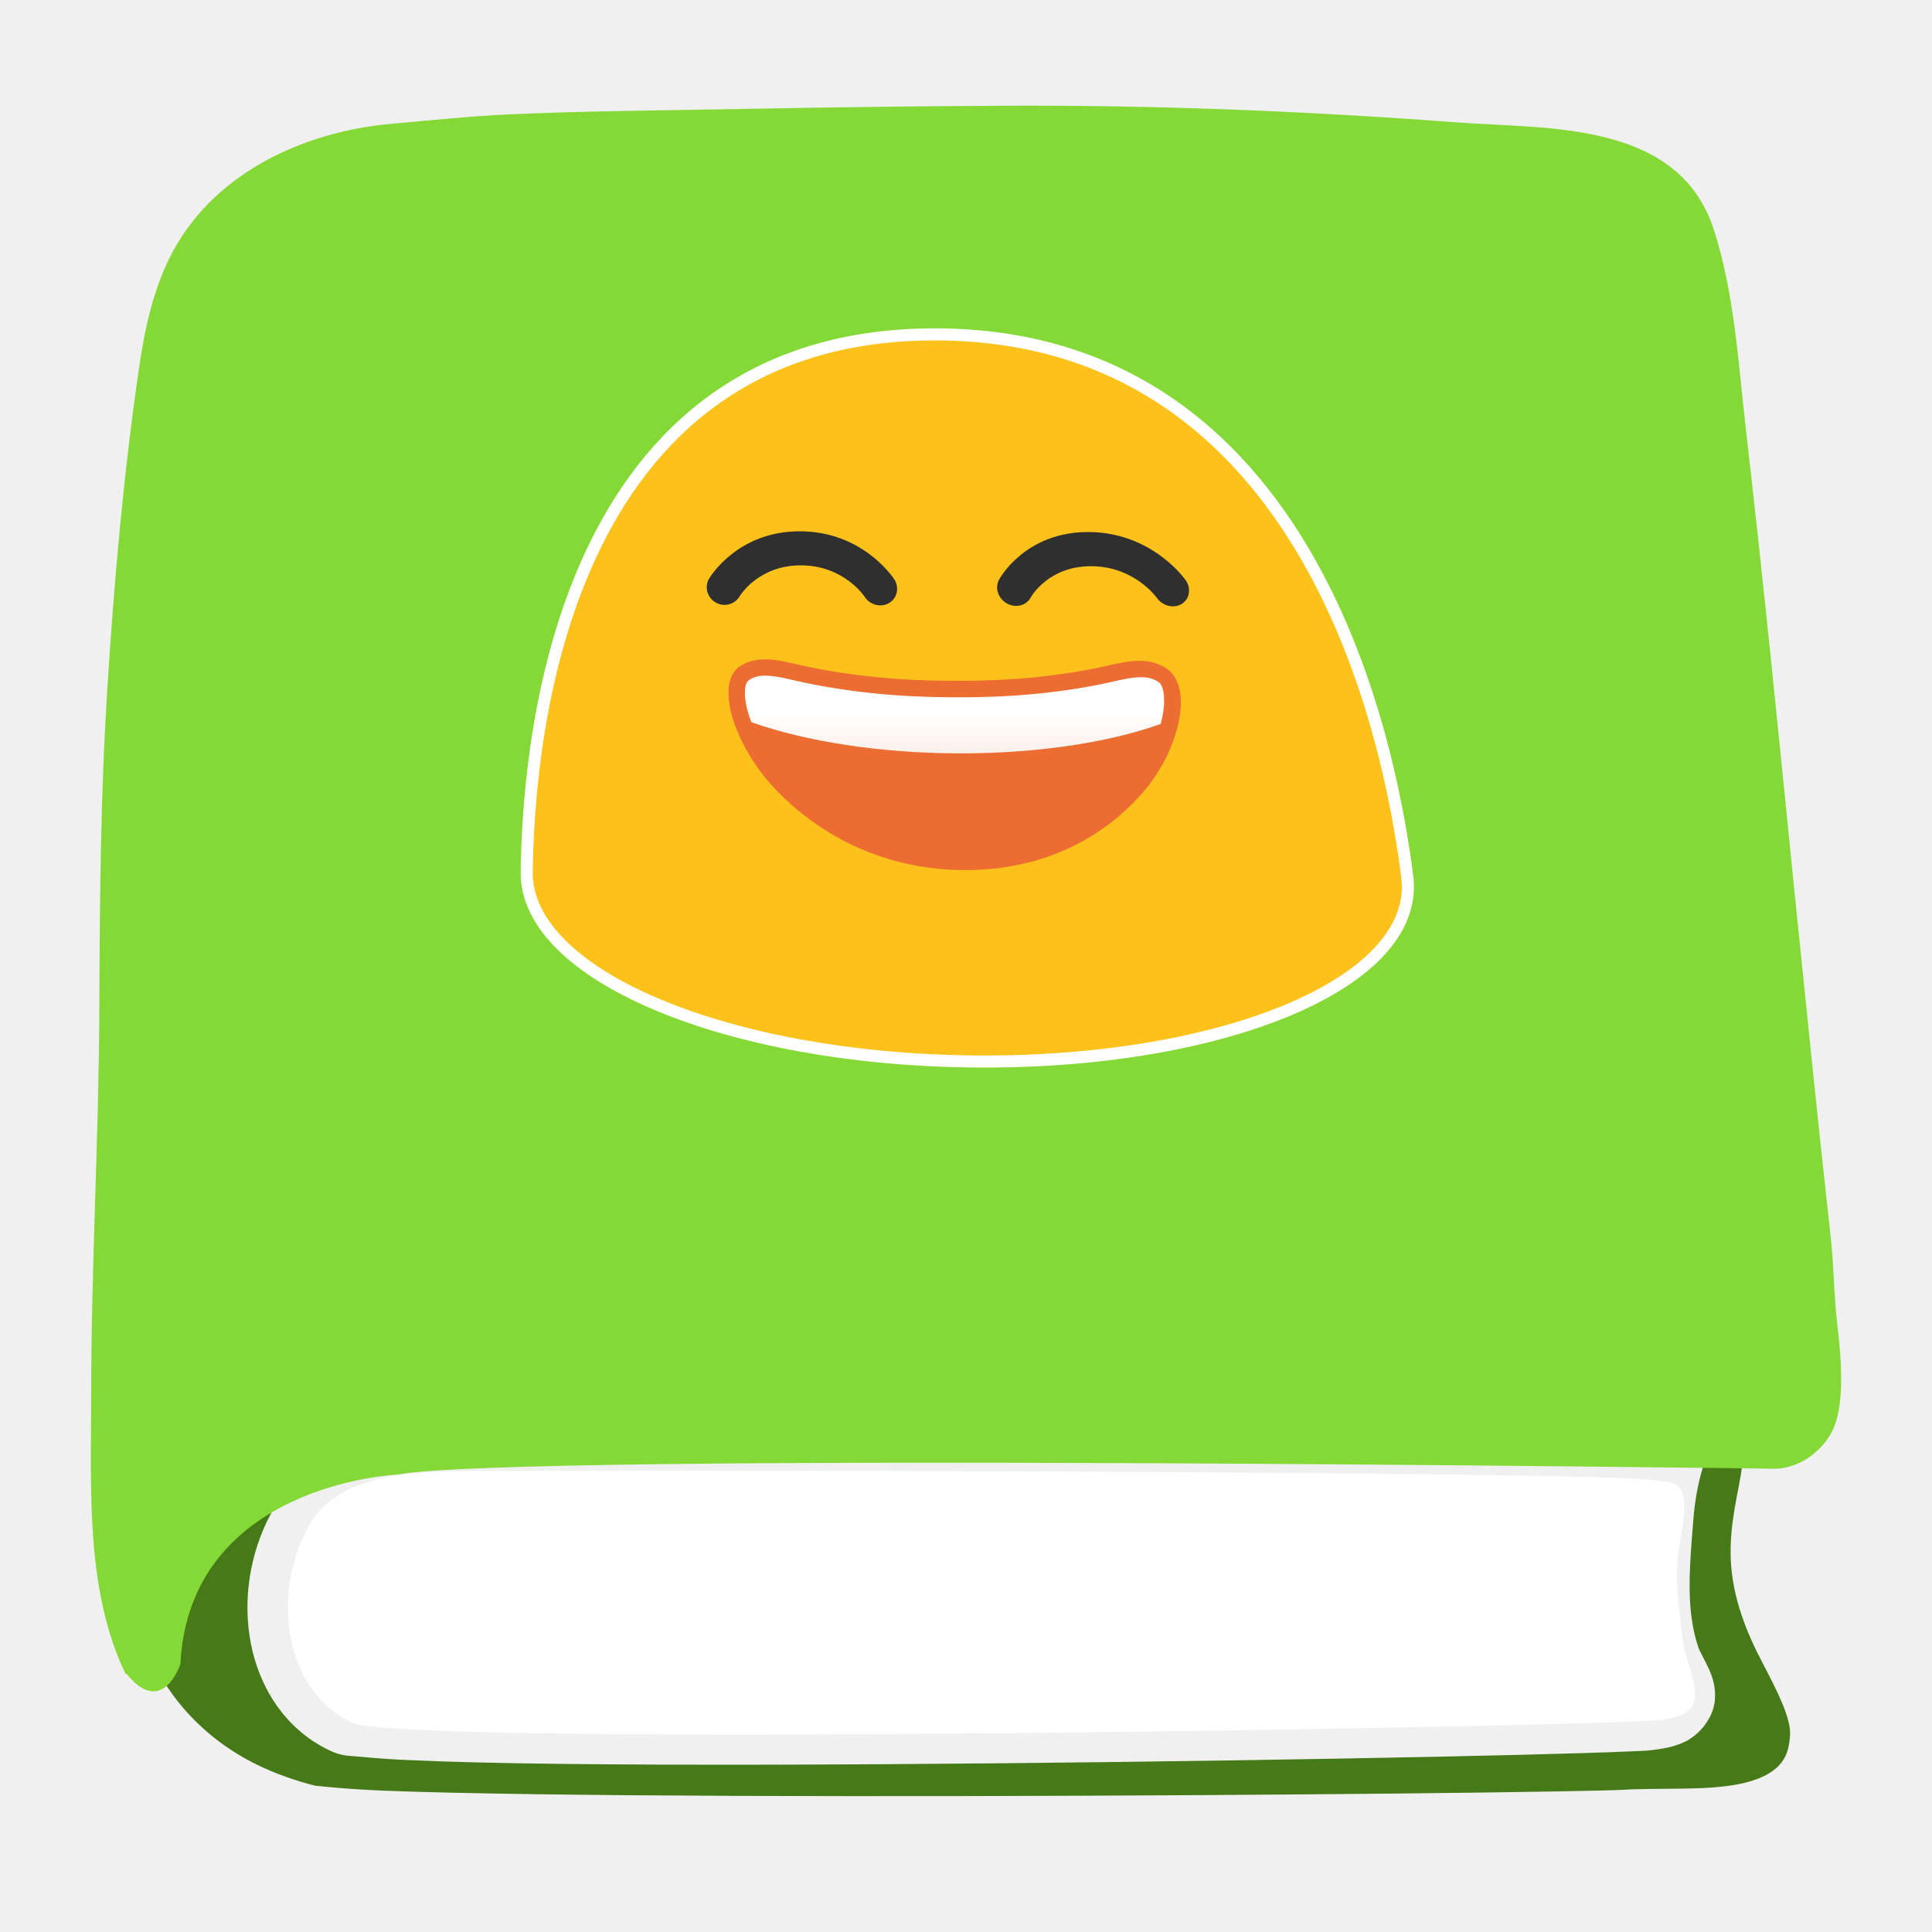
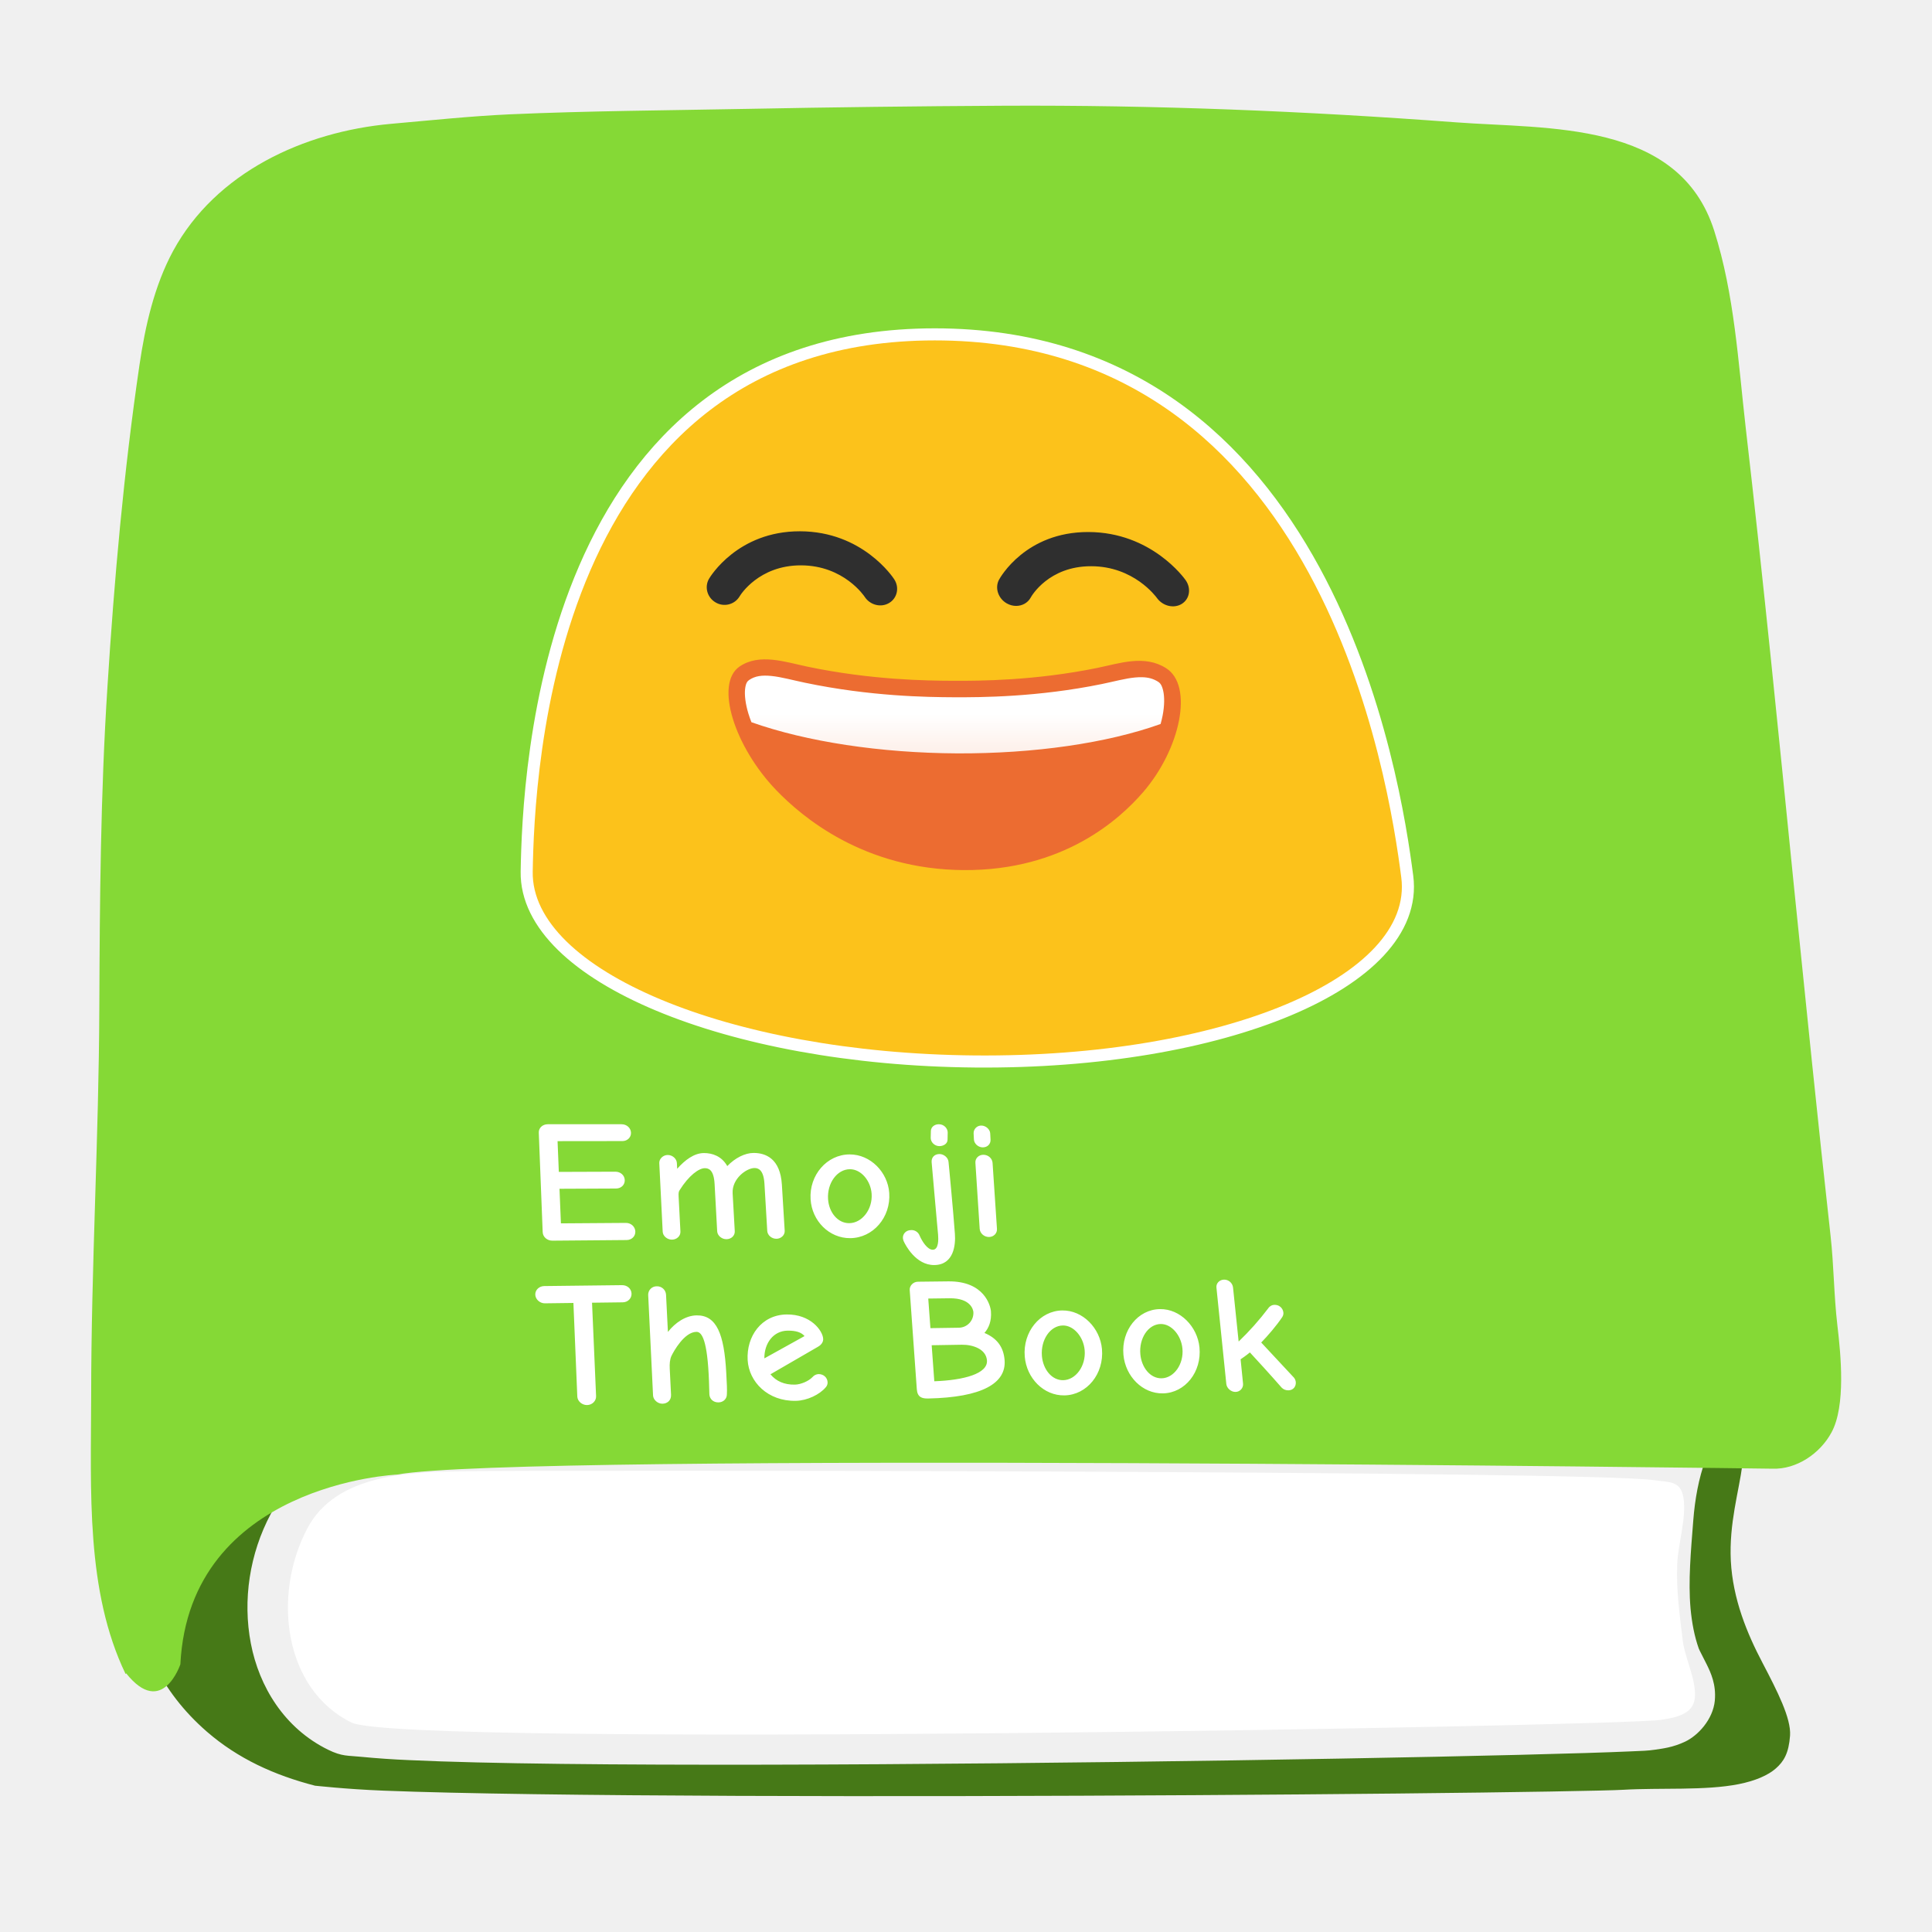
- <svg xmlns="http://www.w3.org/2000/svg" xmlns:xlink="http://www.w3.org/1999/xlink" width="128" height="128" version="1.1" id="svg34" viewBox="0 0 128 128">
-   <defs id="defs8">
+ <svg xmlns="http://www.w3.org/2000/svg" xmlns:xlink="http://www.w3.org/1999/xlink" width="128" height="128">
+   <defs>
    <linearGradient gradientTransform="translate(2.222 -8.517)" xlink:href="#a" id="b" x1="95.743" y1="70.878" x2="95.743" y2="82.469" gradientUnits="userSpaceOnUse" />
    <linearGradient id="a">
-       <stop offset="0" stop-color="#fff" id="stop3" />
-       <stop offset="1" stop-color="#fff" stop-opacity=".787" id="stop5" />
+       <stop offset="0" stop-color="#fff" />
+       <stop offset="1" stop-color="#fff" stop-opacity=".787" />
    </linearGradient>
  </defs>
-   <path d="M110.03 113.945c-2.81.43-83.36 1.85-86.74.18-4.51-2.22-5.26-8.47-2.92-12.88 1.92-3.62 6.84-3.71 10.25-3.77 5.16-.09 74.56-.05 78.96.59.98.15 1.76.01 1.95 1.15.22 1.36-.36 3.04-.41 4.43-.07 1.68.16 3.34.36 5 .14 1.19.91 2.64.81 3.82-.09 1.13-1.32 1.34-2.26 1.48z" fill="#fff" id="path10" />
-   <path style="line-height:normal;font-variant-ligatures:normal;font-variant-position:normal;font-variant-caps:normal;font-variant-numeric:normal;font-variant-alternates:normal;font-variant-east-asian:normal;font-feature-settings:normal;text-indent:0;text-align:start;text-decoration-line:none;text-decoration-style:solid;text-decoration-color:#000;text-transform:none;text-orientation:mixed;shape-padding:0;isolation:auto;mix-blend-mode:normal" d="M66.5 9.014c-5.69.03-11.391.1-17.082.21-5.218.101-10.411.13-15.57.358-2.528.116-5.14.393-7.772.625-5.281.476-10.429 2.938-12.847 7.379l-.002.002v.002c-1.07 1.977-1.644 4.421-2.008 6.896-1.029 6.984-1.656 14.039-2.104 21.125v.002c-.455 7.013-.505 14.073-.535 21.168v.002c-.03 8.654-.539 17.221-.539 25.711v.002c-.005 4.287-.155 8.587.504 12.408.659 3.82 2.035 7.101 5.146 9.81l.002.003c2.08 1.806 4.492 2.897 7.186 3.592h.004c-.036-.01 1.955.224 4.515.326 2.561.101 5.99.178 9.989.234 7.997.113 18.277.144 28.562.125 10.285-.019 20.577-.086 28.61-.168 8.033-.081 13.984-.188 14.982-.248 2.446-.145 5.445.068 7.658-.375 1.107-.221 1.947-.589 2.463-1.047.515-.457.848-.987.934-2.17.077-1.144-.846-2.945-1.815-4.799-1.038-1.97-1.976-4.24-2.11-6.779v-.006c-.121-2.48.535-4.583.766-6.357l.237-1.807 1.82.069c.678.025 1.683-.604 2.086-1.352l.004-.006.002-.006c.17-.308.388-1.362.394-2.523.006-1.161-.123-2.426-.236-3.38-.248-2.109-.248-4.111-.451-5.933v-.002c-.852-7.643-1.623-15.28-2.402-22.908v-.002c-1.03-10.222-2.04-20.423-3.217-30.601v-.002c-.51-4.45-.773-8.805-2.01-12.692-.943-2.961-2.872-4.101-5.727-4.83-2.854-.728-6.436-.72-9.626-.96-9.965-.747-19.82-1.146-29.811-1.096zm-23.44.912c4.452 0 8.814.166 12.868.1h.002c10.64-.163 21.13.872 31.504 1.15h.002c3.473.095 6.71.662 9.82.709h.004c3.287.041 7.563.27 10.472 3.537l.002.002c1.502 1.682 2.214 3.73 2.555 5.676h.002c.28 1.599.832 3.33 1.049 5.404v.004c1.076 10.129 1.676 20.258 2.394 30.34v.004c.33 4.462.678 8.904 1.116 13.326l.002.002v.004c.523 5.445.95 11.318.492 16.943v.006l-.002.008c-.041.462-.13.983-.346 1.523-.536 1.349-1.798 2.028-2.853 2.309-1.058.281-2.114.308-3.153.275-2.077-.065-4.294-.416-4.732-.424h-.002l-13.961-.24c-5.738-.1-11.478-.189-17.23-.29-5.87-.09-11.74-.19-17.596-.28-5.028-.08-10.038-.149-15.051-.229-3.196-.05-6.39-.091-9.576-.12h-.03c-.387-.01-.802-.01-1.232-.01-6.685 0-9.77 3.2-10.096 3.548-.03.142-.025.181-.14.568-.18.605-.503 1.765-1.92 2.247-.61.207-1.45.162-2.033-.141a2.768 2.768 0 0 1-1.108-1.053c-.415-.67-.515-1.204-.592-1.484l-.004-.01-.001-.01c-.463-1.772-.324-3.437-.305-4.74.03-2.584.201-5.077.24-7.517v-.002c.14-8.054.421-16.086.711-24.108v-.002c.3-8.096.64-16.183 1.02-24.27.14-2.999.28-5.995.45-8.997.102-1.834.058-3.762.66-5.713.604-1.952 2.122-3.854 4.589-4.834 5.535-2.202 11.551-2.936 17.535-3.14 1.496-.052 2.99-.071 4.475-.071zm64.598 82.18c.766.011 1.365.045 1.875.119h.004c.123.017.55.014 1.174.158.626.145 1.62.63 2.115 1.564l.008.012.006.014c.447.87.418 1.998.152 2.738v.002l-.002.004c-.45 1.24-.696 2.602-.806 4.013-.162 2.072-.34 4.015-.182 5.829v.002c.09.956.255 1.836.545 2.658.04.112.257.506.525 1.05.27.546.635 1.327.54 2.385v.016c-.125 1.264-1.126 2.313-1.948 2.709-.822.395-1.53.47-2.02.543-.485.074-.847.077-1.603.111-.761.035-1.777.071-3.021.11-2.489.077-5.883.162-9.887.246-8.008.167-18.452.333-28.916.433-10.465.1-20.948.135-29.045.04-4.049-.048-7.499-.128-10.074-.25a58.69 58.69 0 0 1-3.196-.221c-.841-.088-1.234-.007-2.177-.473-2.882-1.42-4.556-4.166-5.106-7.037-.55-2.871-.084-5.946 1.317-8.574v-.002c1.243-2.353 3.392-3.818 5.58-4.7 2.189-.882 4.472-1.225 6.398-1.26h.002c2.39-.041 21.268-.74 39.904-1.343 9.318-.302 18.613-.582 25.864-.746 3.625-.082 6.738-.134 9.097-.147 1.179-.006 2.111-.015 2.877-.004z" color="#000" font-weight="400" font-family="sans-serif" white-space="normal" overflow="visible" fill="#467917" stroke-width="4" id="path12" />
-   <path d="M8.36 110.865c2.39 2.99 3.59-.6 3.59-.6.6-11.97 14.36-12.57 14.36-12.57 8.08-1.5 91.11-.39 91.11-.39 1.61.06 3.17-1.01 3.92-2.4.96-1.76.62-5.16.39-7.11-.23-1.95-.23-3.95-.45-5.92-.85-7.63-1.62-15.26-2.4-22.89-1.03-10.22-2.04-20.43-3.22-30.63-.5-4.37-.75-8.86-2.09-13.07-2.33-7.32-11-6.72-17.11-7.18-10.01-.75-19.92-1.15-29.97-1.1-5.7.03-11.41.1-17.11.21-5.2.1-10.41.13-15.62.36-2.61.12-5.25.4-7.86.63-5.78.52-11.6 3.22-14.43 8.42-1.25 2.31-1.85 4.98-2.23 7.56-1.04 7.07-1.67 14.18-2.12 21.3-.46 7.09-.51 14.19-.54 21.29-.03 8.58-.54 17.15-.54 25.72-.01 6.27-.37 12.9 2.28 18.41z" fill="#85d936" id="path14" />
-   <path d="M61.93 22.553c-25.447 0-26.53 28.91-26.635 35.198-.11 6.49 12.956 12.03 29.287 12.175 16.427.146 29.107-5.222 28.256-11.795-.824-6.36-5.222-35.578-30.908-35.578z" fill="none" stroke="#fff" stroke-width="1.6" id="path16" />
-   <g stroke-width="2.261" id="g28">
-     <path d="M76.272 45.165c.44.007.795.095 1.135.303.141.085.262.22.352.605.091.386.093.973-.045 1.641-.159.77-.5 1.64-.983 2.49-3.012.487-12.242 1.576-26.598-.217-.545-.825-.961-1.664-1.196-2.408-.21-.666-.274-1.25-.226-1.634.047-.383.151-.515.28-.599.417-.27.888-.332 1.558-.268.67.065 1.475.28 2.323.45v-.001c4.53.908 8.482.959 10.35.967 1.869.009 5.827-.007 10.286-.879v.001c.837-.163 1.624-.372 2.294-.431a4.6 4.6 0 0 1 .47-.02" fill="#fff" stroke-width="2.939" id="path18" />
-     <path d="M61.93 22.553c25.687 0 30.085 29.219 30.908 35.578.852 6.573-11.829 11.94-28.255 11.795-16.331-.145-29.398-5.685-29.289-12.175.106-6.287 1.19-35.198 26.636-35.198" fill="#fcc21b" id="path20" />
-     <path d="M76.644 39.61c.387.544 1.123.725 1.65.4.526-.325.639-1.023.262-1.567-.09-.131-2.277-3.185-6.446-3.195-4.167-.01-5.85 3.028-5.922 3.158-.292.541-.057 1.25.52 1.574.197.11.403.162.61.163.396.001.775-.196.97-.555.049-.093 1.19-2.082 4.007-2.074 2.82.004 4.28 2.007 4.349 2.096M47.411 39.913a1.163 1.163 0 0 0 1.589-.4c.045-.083 1.27-2.064 4.072-2.057 2.85.008 4.201 2.063 4.215 2.084.353.546 1.075.734 1.619.41.54-.319.695-1.026.34-1.569-.083-.13-2.099-3.172-6.242-3.182-4.133-.01-5.954 3.017-6.03 3.146-.316.544-.119 1.246.437 1.568" fill="#2f2f2f" id="path22" />
-     <path d="M49.004 44.155c1.319-.895 3.016-.295 4.515.018 4.194.875 7.863.925 9.625.932 1.763.008 5.439-.012 9.56-.855 1.476-.301 3.122-.891 4.554.019 1.829 1.16.956 5.35-1.53 8.221-1.519 1.755-5.246 5.2-11.883 5.156-6.622-.044-10.71-3.525-12.413-5.291-2.78-2.886-4.103-7.06-2.428-8.2" fill="#ec6c31" stroke-width="11.303" id="path24" />
-     <path d="M94.97 56.782c.948.014 1.715.213 2.449.68h.002c.303.194.563.496.76 1.365.199.87.205 2.196-.088 3.704-.079.408-.183.829-.303 1.258-8.009 2.872-18.953 4.454-30.469 4.402-11.48-.06-22.54-1.739-30.81-4.667-.171-.436-.325-.864-.45-1.278-.458-1.504-.599-2.824-.5-3.69.1-.863.324-1.163.599-1.351.9-.613 1.915-.751 3.36-.606 1.447.145 3.181.628 5.01 1.01 9.774 2.048 18.293 2.16 22.32 2.177 4.03.018 12.561-.019 22.167-1.987 1.802-.37 3.497-.84 4.941-.974a9.472 9.472 0 0 1 1.013-.043" fill="url(#b)" stroke-width="1.763" stroke-linejoin="round" transform="matrix(.44237 0 0 .44237 33.633 19.748)" id="path26" />
+   <path d="M110.03 113.945c-2.81.43-83.36 1.85-86.74.18-4.51-2.22-5.26-8.47-2.92-12.88 1.92-3.62 6.84-3.71 10.25-3.77 5.16-.09 74.56-.05 78.96.59.98.15 1.76.01 1.95 1.15.22 1.36-.36 3.04-.41 4.43-.07 1.68.16 3.34.36 5 .14 1.19.91 2.64.81 3.82-.09 1.13-1.32 1.34-2.26 1.48z" fill="#fff" />
+   <path style="line-height:normal;font-variant-ligatures:normal;font-variant-position:normal;font-variant-caps:normal;font-variant-numeric:normal;font-variant-alternates:normal;font-variant-east-asian:normal;font-feature-settings:normal;text-indent:0;text-align:start;text-decoration-line:none;text-decoration-style:solid;text-decoration-color:#000;text-transform:none;text-orientation:mixed;shape-padding:0;isolation:auto;mix-blend-mode:normal" d="M66.5 9.014c-5.69.03-11.391.1-17.082.21-5.218.101-10.411.13-15.57.358-2.528.116-5.14.393-7.772.625-5.281.476-10.429 2.938-12.847 7.379l-.002.002v.002c-1.07 1.977-1.644 4.421-2.008 6.896-1.029 6.984-1.656 14.039-2.104 21.125v.002c-.455 7.013-.505 14.073-.535 21.168v.002c-.03 8.654-.539 17.221-.539 25.711v.002c-.005 4.287-.155 8.587.504 12.408.659 3.82 2.035 7.101 5.146 9.81l.002.003c2.08 1.806 4.492 2.897 7.186 3.592h.004c-.036-.01 1.955.224 4.515.326 2.561.101 5.99.178 9.989.234 7.997.113 18.277.144 28.562.125 10.285-.019 20.577-.086 28.61-.168 8.033-.081 13.984-.188 14.982-.248 2.446-.145 5.445.068 7.658-.375 1.107-.221 1.947-.589 2.463-1.047.515-.457.848-.987.934-2.17.077-1.144-.846-2.945-1.815-4.799-1.038-1.97-1.976-4.24-2.11-6.779v-.006c-.121-2.48.535-4.583.766-6.357l.237-1.807 1.82.069c.678.025 1.683-.604 2.086-1.352l.004-.006.002-.006c.17-.308.388-1.362.394-2.523.006-1.161-.123-2.426-.236-3.38-.248-2.109-.248-4.111-.451-5.933v-.002c-.852-7.643-1.623-15.28-2.402-22.908v-.002c-1.03-10.222-2.04-20.423-3.217-30.601v-.002c-.51-4.45-.773-8.805-2.01-12.692-.943-2.961-2.872-4.101-5.727-4.83-2.854-.728-6.436-.72-9.626-.96-9.965-.747-19.82-1.146-29.811-1.096zm-23.44.912c4.452 0 8.814.166 12.868.1h.002c10.64-.163 21.13.872 31.504 1.15h.002c3.473.095 6.71.662 9.82.709h.004c3.287.041 7.563.27 10.472 3.537l.002.002c1.502 1.682 2.214 3.73 2.555 5.676h.002c.28 1.599.832 3.33 1.049 5.404v.004c1.076 10.129 1.676 20.258 2.394 30.34v.004c.33 4.462.678 8.904 1.116 13.326l.002.002v.004c.523 5.445.95 11.318.492 16.943v.006l-.002.008c-.041.462-.13.983-.346 1.523-.536 1.349-1.798 2.028-2.853 2.309-1.058.281-2.114.308-3.153.275-2.077-.065-4.294-.416-4.732-.424h-.002l-13.961-.24c-5.738-.1-11.478-.189-17.23-.29-5.87-.09-11.74-.19-17.596-.28-5.028-.08-10.038-.149-15.051-.229-3.196-.05-6.39-.091-9.576-.12h-.03c-.387-.01-.802-.01-1.232-.01-6.685 0-9.77 3.2-10.096 3.548-.03.142-.025.181-.14.568-.18.605-.503 1.765-1.92 2.247-.61.207-1.45.162-2.033-.141a2.768 2.768 0 0 1-1.108-1.053c-.415-.67-.515-1.204-.592-1.484l-.004-.01-.001-.01c-.463-1.772-.324-3.437-.305-4.74.03-2.584.201-5.077.24-7.517v-.002c.14-8.054.421-16.086.711-24.108v-.002c.3-8.096.64-16.183 1.02-24.27.14-2.999.28-5.995.45-8.997.102-1.834.058-3.762.66-5.713.604-1.952 2.122-3.854 4.589-4.834 5.535-2.202 11.551-2.936 17.535-3.14 1.496-.052 2.99-.071 4.475-.071zm64.598 82.18c.766.011 1.365.045 1.875.119h.004c.123.017.55.014 1.174.158.626.145 1.62.63 2.115 1.564l.008.012.006.014c.447.87.418 1.998.152 2.738v.002l-.002.004c-.45 1.24-.696 2.602-.806 4.013-.162 2.072-.34 4.015-.182 5.829v.002c.09.956.255 1.836.545 2.658.04.112.257.506.525 1.05.27.546.635 1.327.54 2.385v.016c-.125 1.264-1.126 2.313-1.948 2.709-.822.395-1.53.47-2.02.543-.485.074-.847.077-1.603.111-.761.035-1.777.071-3.021.11-2.489.077-5.883.162-9.887.246-8.008.167-18.452.333-28.916.433-10.465.1-20.948.135-29.045.04-4.049-.048-7.499-.128-10.074-.25a58.69 58.69 0 0 1-3.196-.221c-.841-.088-1.234-.007-2.177-.473-2.882-1.42-4.556-4.166-5.106-7.037-.55-2.871-.084-5.946 1.317-8.574v-.002c1.243-2.353 3.392-3.818 5.58-4.7 2.189-.882 4.472-1.225 6.398-1.26h.002c2.39-.041 21.268-.74 39.904-1.343 9.318-.302 18.613-.582 25.864-.746 3.625-.082 6.738-.134 9.097-.147 1.179-.006 2.111-.015 2.877-.004z" color="#000" font-weight="400" font-family="sans-serif" white-space="normal" overflow="visible" fill="#467917" stroke-width="4" />
+   <path d="M8.36 110.865c2.39 2.99 3.59-.6 3.59-.6.6-11.97 14.36-12.57 14.36-12.57 8.08-1.5 91.11-.39 91.11-.39 1.61.06 3.17-1.01 3.92-2.4.96-1.76.62-5.16.39-7.11-.23-1.95-.23-3.95-.45-5.92-.85-7.63-1.62-15.26-2.4-22.89-1.03-10.22-2.04-20.43-3.22-30.63-.5-4.37-.75-8.86-2.09-13.07-2.33-7.32-11-6.72-17.11-7.18-10.01-.75-19.92-1.15-29.97-1.1-5.7.03-11.41.1-17.11.21-5.2.1-10.41.13-15.62.36-2.61.12-5.25.4-7.86.63-5.78.52-11.6 3.22-14.43 8.42-1.25 2.31-1.85 4.98-2.23 7.56-1.04 7.07-1.67 14.18-2.12 21.3-.46 7.09-.51 14.19-.54 21.29-.03 8.58-.54 17.15-.54 25.72-.01 6.27-.37 12.9 2.28 18.41z" fill="#85d936" />
+   <path d="M61.93 22.553c-25.447 0-26.53 28.91-26.635 35.198-.11 6.49 12.956 12.03 29.287 12.175 16.427.146 29.107-5.222 28.256-11.795-.824-6.36-5.222-35.578-30.908-35.578z" fill="none" stroke="#fff" stroke-width="1.6" />
+   <g stroke-width="2.261">
+     <path d="M76.272 45.165c.44.007.795.095 1.135.303.141.085.262.22.352.605.091.386.093.973-.045 1.641-.159.77-.5 1.64-.983 2.49-3.012.487-12.242 1.576-26.598-.217-.545-.825-.961-1.664-1.196-2.408-.21-.666-.274-1.25-.226-1.634.047-.383.151-.515.28-.599.417-.27.888-.332 1.558-.268.67.065 1.475.28 2.323.45v-.001c4.53.908 8.482.959 10.35.967 1.869.009 5.827-.007 10.286-.879v.001c.837-.163 1.624-.372 2.294-.431a4.6 4.6 0 0 1 .47-.02" fill="#fff" stroke-width="2.939" />
+     <path d="M61.93 22.553c25.687 0 30.085 29.219 30.908 35.578.852 6.573-11.829 11.94-28.255 11.795-16.331-.145-29.398-5.685-29.289-12.175.106-6.287 1.19-35.198 26.636-35.198" fill="#fcc21b" />
+     <path d="M76.644 39.61c.387.544 1.123.725 1.65.4.526-.325.639-1.023.262-1.567-.09-.131-2.277-3.185-6.446-3.195-4.167-.01-5.85 3.028-5.922 3.158-.292.541-.057 1.25.52 1.574.197.11.403.162.61.163.396.001.775-.196.97-.555.049-.093 1.19-2.082 4.007-2.074 2.82.004 4.28 2.007 4.349 2.096M47.411 39.913a1.163 1.163 0 0 0 1.589-.4c.045-.083 1.27-2.064 4.072-2.057 2.85.008 4.201 2.063 4.215 2.084.353.546 1.075.734 1.619.41.54-.319.695-1.026.34-1.569-.083-.13-2.099-3.172-6.242-3.182-4.133-.01-5.954 3.017-6.03 3.146-.316.544-.119 1.246.437 1.568" fill="#2f2f2f" />
+     <path d="M49.004 44.155c1.319-.895 3.016-.295 4.515.018 4.194.875 7.863.925 9.625.932 1.763.008 5.439-.012 9.56-.855 1.476-.301 3.122-.891 4.554.019 1.829 1.16.956 5.35-1.53 8.221-1.519 1.755-5.246 5.2-11.883 5.156-6.622-.044-10.71-3.525-12.413-5.291-2.78-2.886-4.103-7.06-2.428-8.2" fill="#ec6c31" stroke-width="11.303" />
+     <path d="M94.97 56.782c.948.014 1.715.213 2.449.68h.002c.303.194.563.496.76 1.365.199.87.205 2.196-.088 3.704-.079.408-.183.829-.303 1.258-8.009 2.872-18.953 4.454-30.469 4.402-11.48-.06-22.54-1.739-30.81-4.667-.171-.436-.325-.864-.45-1.278-.458-1.504-.599-2.824-.5-3.69.1-.863.324-1.163.599-1.351.9-.613 1.915-.751 3.36-.606 1.447.145 3.181.628 5.01 1.01 9.774 2.048 18.293 2.16 22.32 2.177 4.03.018 12.561-.019 22.167-1.987 1.802-.37 3.497-.84 4.941-.974a9.472 9.472 0 0 1 1.013-.043" fill="url(#b)" stroke-width="1.763" stroke-linejoin="round" transform="matrix(.44237 0 0 .44237 33.633 19.748)" />
+   </g>
+   <g style="line-height:89.8%" aria-label="Emojipedia The Book" font-weight="700" font-size="10.667" font-family="Comic Neue" letter-spacing="0" word-spacing="0" fill="#fff" stroke-width=".2">
+     <path style="line-height:89.8%;-inkscape-font-specification:'Comic Neue Bold'" d="M37.162 81.052l-.094-2.293 3.748-.017c.344-.002.59-.25.575-.566-.015-.315-.283-.55-.626-.548l-3.742.013-.083-2.037 4.294-.005c.342 0 .586-.257.571-.558-.014-.312-.282-.557-.623-.557H36.29c-.345 0-.607.247-.594.56l.258 6.587c.012.32.296.569.645.566l4.916-.041c.345-.003.592-.255.577-.573-.016-.317-.285-.565-.63-.562l-4.3.03M49.926 76.386c-.564.001-1.219.324-1.742.87-.375-.666-1-.864-1.544-.863-.653.001-1.259.46-1.775 1.042l-.02-.38c-.014-.28-.282-.535-.61-.534-.303 0-.57.258-.556.537l.226 4.545c.015.294.309.53.615.527.318-.002.575-.242.56-.536l-.12-2.322c-.013-.247.007-.325.064-.415.617-.989 1.283-1.46 1.67-1.462.254 0 .598.099.65 1.048l.171 3.132c.016.293.309.528.613.525.327-.002.569-.241.552-.534l-.141-2.503c-.055-.982.929-1.677 1.446-1.678.24-.001.606.098.662 1.043l.185 3.121c.017.292.296.526.61.523.301-.002.564-.24.546-.532l-.186-3.05c-.106-1.743-1.085-2.106-1.876-2.104M56.33 82.031c1.512-.012 2.698-1.38 2.584-2.998-.096-1.368-1.24-2.553-2.622-2.55-1.505.003-2.69 1.367-2.588 2.977.09 1.428 1.23 2.583 2.627 2.571m-.02-4.567c.733-.003 1.377.757 1.437 1.63.07 1.032-.639 1.938-1.484 1.944-.774.005-1.347-.727-1.403-1.595-.069-1.055.596-1.976 1.45-1.98M60.93 81.87a.57.57 0 0 0-.57-.373c-.343.003-.56.26-.54.539.004.066.033.144.048.189.113.255.802 1.6 2.032 1.588 1.296-.014 1.42-1.34 1.364-2.073a162.7 162.7 0 0 0-.235-2.772c-.087-.989-.179-1.898-.186-1.986-.021-.284-.308-.524-.6-.524-.338.001-.543.232-.52.538.012.165.125 1.362.225 2.551.092 1.083.194 2.125.203 2.258.022.289.05.99-.35.993-.354.004-.7-.54-.87-.927m1.858-6.832c.003-.261-.228-.555-.59-.555-.267 0-.511.164-.526.436l-.011.469c-.003.273.25.545.577.545.245 0 .537-.143.539-.426l.01-.469M65.76 77.04c-.024-.295-.286-.534-.61-.533-.314 0-.55.24-.527.536l.284 4.374c.023.299.3.54.615.537.315-.002.553-.248.529-.546l-.291-4.368m-.65-1.024c.313 0 .528-.218.516-.512l-.022-.412c-.01-.26-.284-.52-.585-.52a.503.503 0 0 0-.515.51l.02.402c.01.283.285.533.586.532M41.21 85.145l-5.154.06c-.326.004-.605.25-.592.573.012.312.31.575.637.57l1.889-.024.258 6.202c.013.306.313.57.653.563.34-.007.604-.282.591-.587l-.268-6.194 2.037-.026c.347-.005.595-.272.58-.582-.015-.321-.285-.559-.632-.555M48.158 92.378c.019-.325-.004-.743-.043-1.448-.14-2.547-.637-3.801-1.961-3.783-.725.01-1.416.48-1.903 1.097l-.124-2.469a.591.591 0 0 0-.619-.554.556.556 0 0 0-.564.569l.322 6.661c.014.292.313.555.625.548.323-.006.586-.222.567-.595l-.086-1.732c-.016-.313.007-.592.107-.825.157-.327.858-1.596 1.658-1.608.283-.004.68.289.813 2.793.04.73.031 1.044.048 1.346.016.302.251.542.609.534.32-.006.554-.243.55-.534M53.836 91.229c-.25.27-.772.498-1.174.506-.695.013-1.235-.22-1.617-.685l3.15-1.825c.246-.14.355-.337.342-.531-.034-.536-.828-1.63-2.425-1.607-1.663.023-2.667 1.446-2.578 3.02.082 1.443 1.335 2.74 3.193 2.702.756-.016 1.572-.413 1.979-.894a.463.463 0 0 0 .124-.348c-.02-.31-.277-.536-.605-.53a.56.56 0 0 0-.389.192m-3.195-1.233c-.01-1.01.6-1.823 1.536-1.837.558-.008.917.112 1.126.36l-2.662 1.477M61.493 92.654c3.564-.072 5.186-1.005 5.064-2.545-.07-.87-.505-1.45-1.335-1.798.282-.32.482-.784.43-1.435-.028-.359-.428-2.01-2.829-1.982l-2.01.023c-.309.004-.563.265-.542.557l.47 6.565c.038.526.333.623.752.615m.233-3.529l1.994-.033c.722-.011 1.609.28 1.668 1.037.069.884-1.537 1.313-3.488 1.384l-.174-2.388m-.227-3.093l1.408-.018c1.416-.018 1.57.766 1.582.912a.977.977 0 0 1-.96 1.039l-1.886.028-.144-1.96M70.528 92.448c1.486-.03 2.625-1.431 2.48-3.07-.122-1.387-1.271-2.576-2.63-2.557-1.48.02-2.619 1.417-2.486 3.05.118 1.446 1.262 2.605 2.636 2.577m-.112-4.632c.721-.01 1.37.752 1.446 1.637.091 1.045-.589 1.972-1.42 1.988-.761.014-1.34-.722-1.413-1.602-.088-1.068.547-2.01 1.387-2.023M77.052 92.315c1.465-.03 2.574-1.42 2.416-3.046-.133-1.376-1.277-2.557-2.616-2.538-1.459.02-2.568 1.406-2.422 3.026.13 1.436 1.268 2.586 2.622 2.558m-.153-4.596c.71-.011 1.357.746 1.44 1.625.1 1.037-.562 1.956-1.38 1.972-.751.015-1.328-.716-1.408-1.59-.097-1.06.52-1.995 1.348-2.007M85.665 91.205l-2.106-2.26c.42-.427 1.027-1.133 1.388-1.678a.457.457 0 0 0 .079-.32.565.565 0 0 0-.582-.497.498.498 0 0 0-.417.225 18.697 18.697 0 0 1-1.964 2.206l-.37-3.57a.59.59 0 0 0-.597-.532c-.295.004-.533.237-.504.523l.655 6.39c.028.28.317.532.602.526a.502.502 0 0 0 .506-.547l-.162-1.614c.15-.103.384-.263.615-.456.37.394 1.395 1.52 2.104 2.332.115.12.28.184.45.18.33-.006.518-.266.486-.566a.57.57 0 0 0-.183-.342" />
  </g>
</svg>
